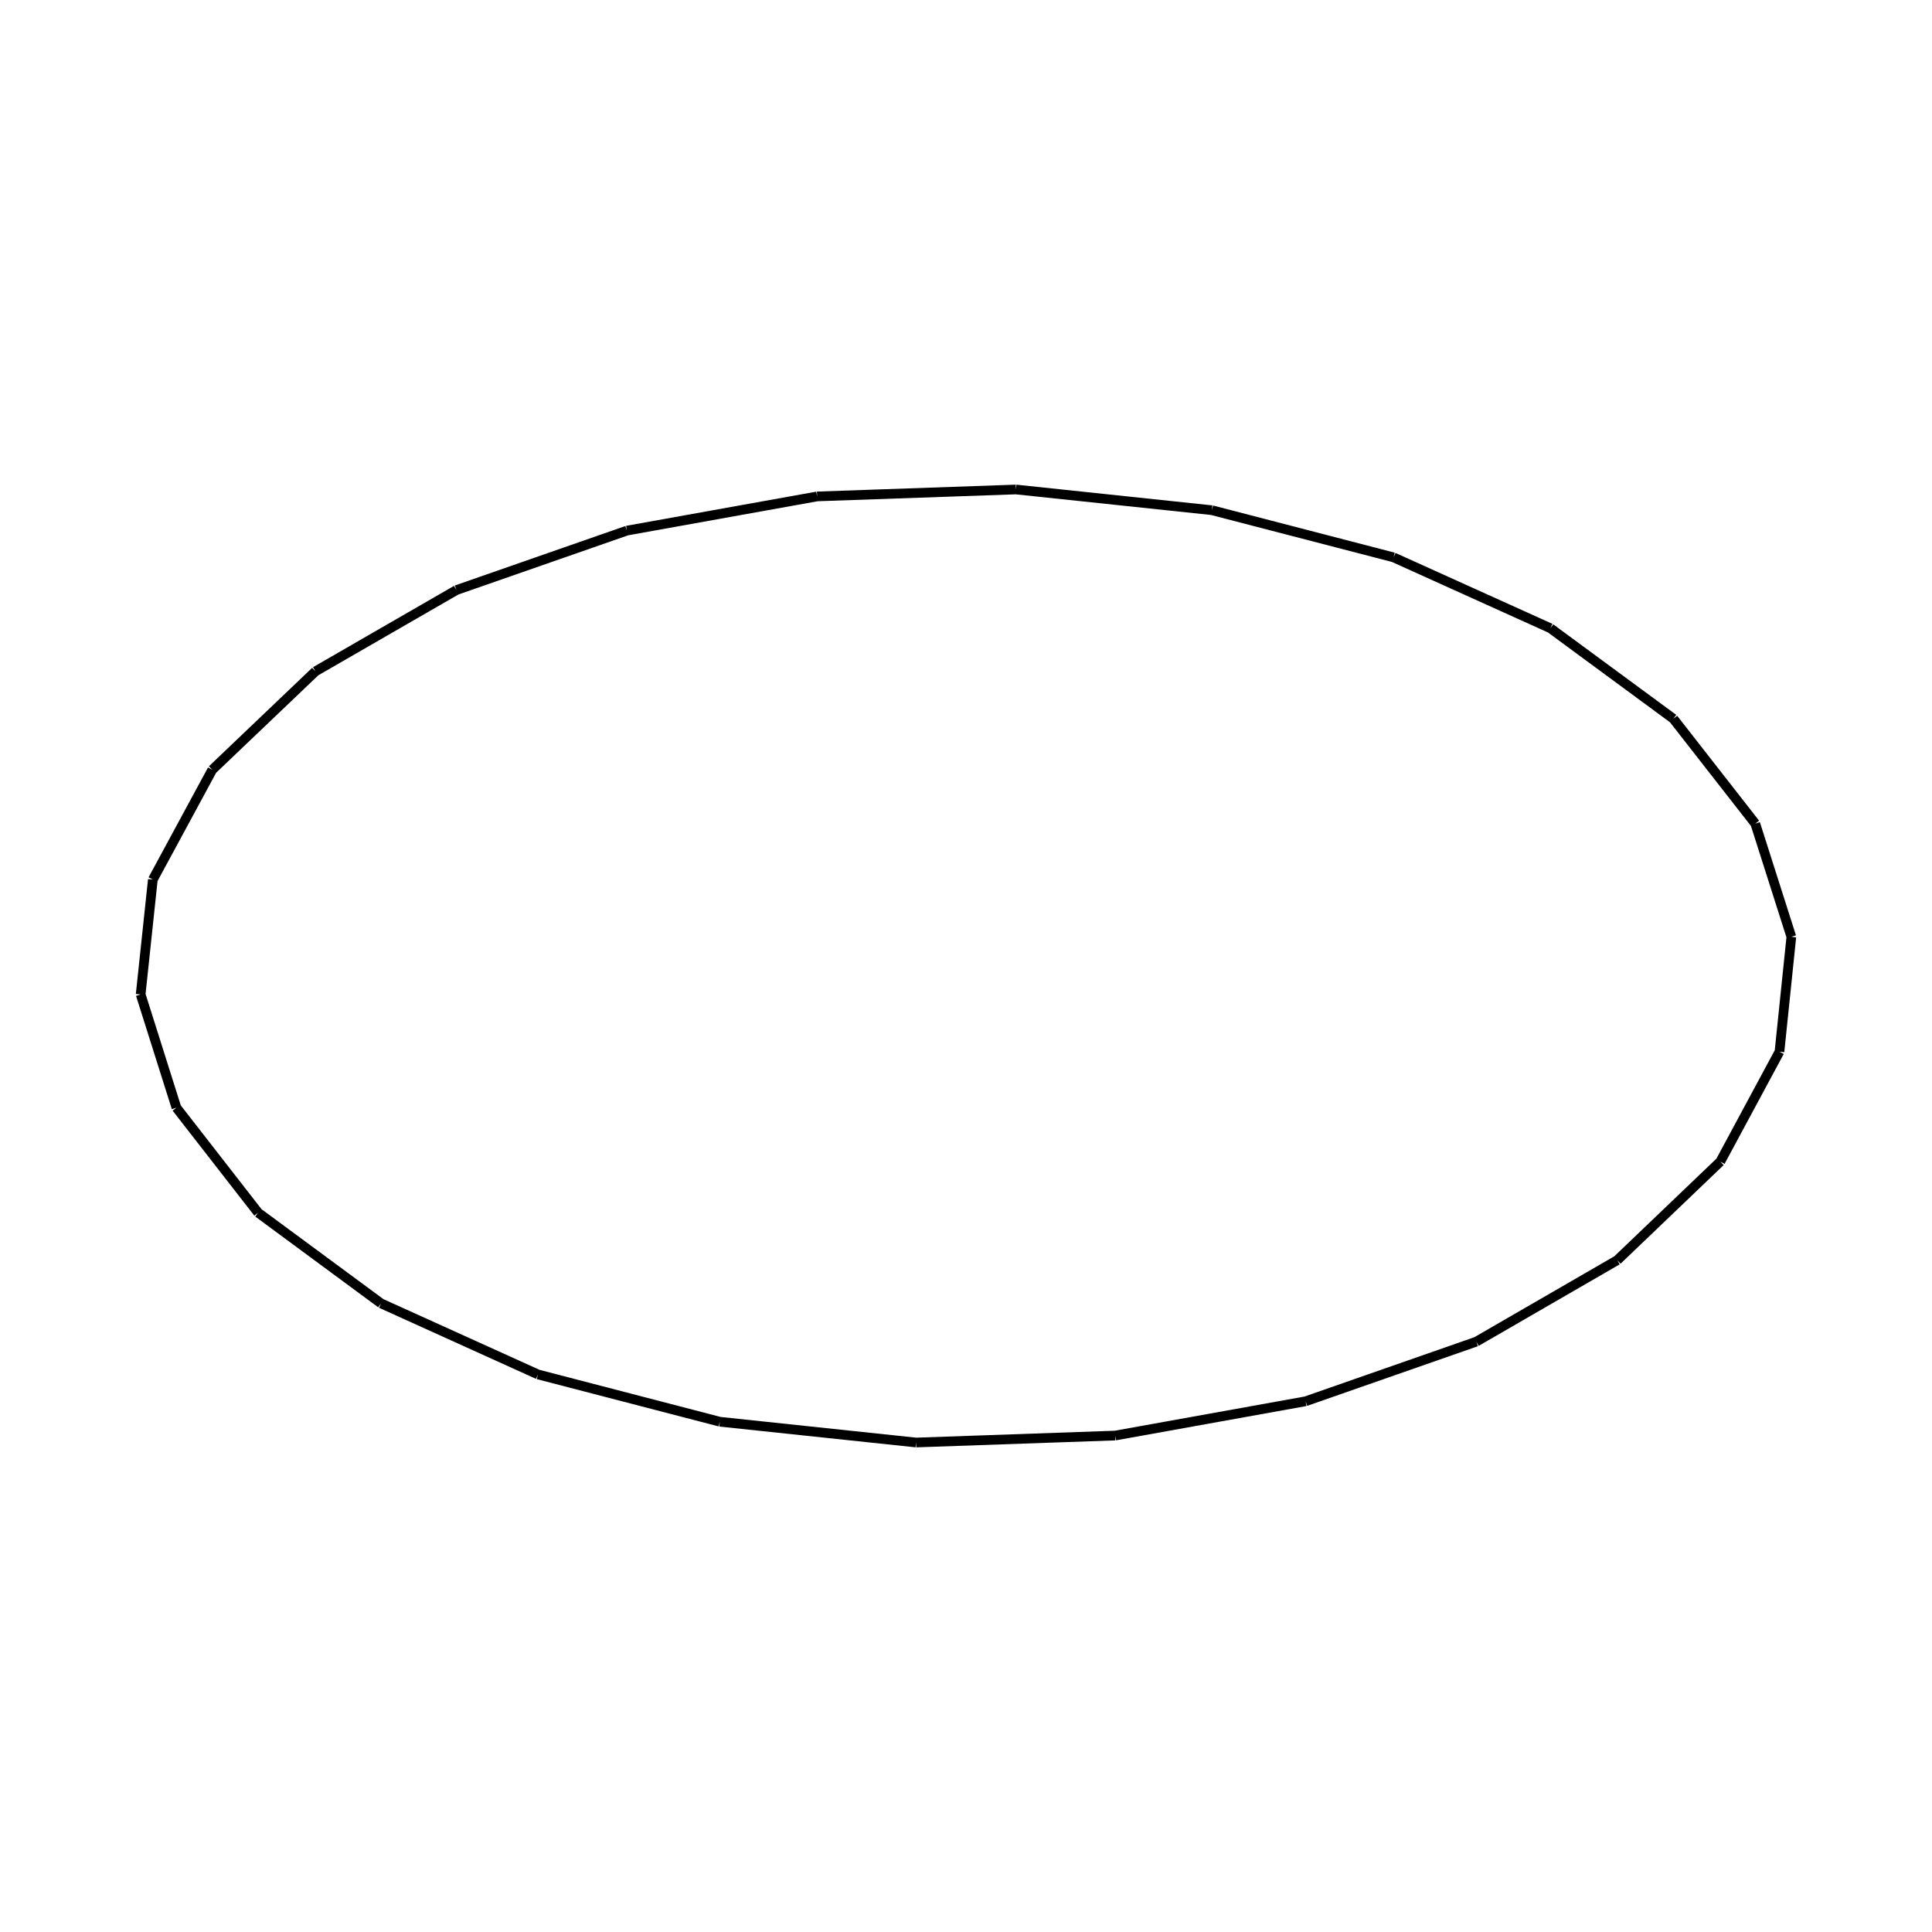
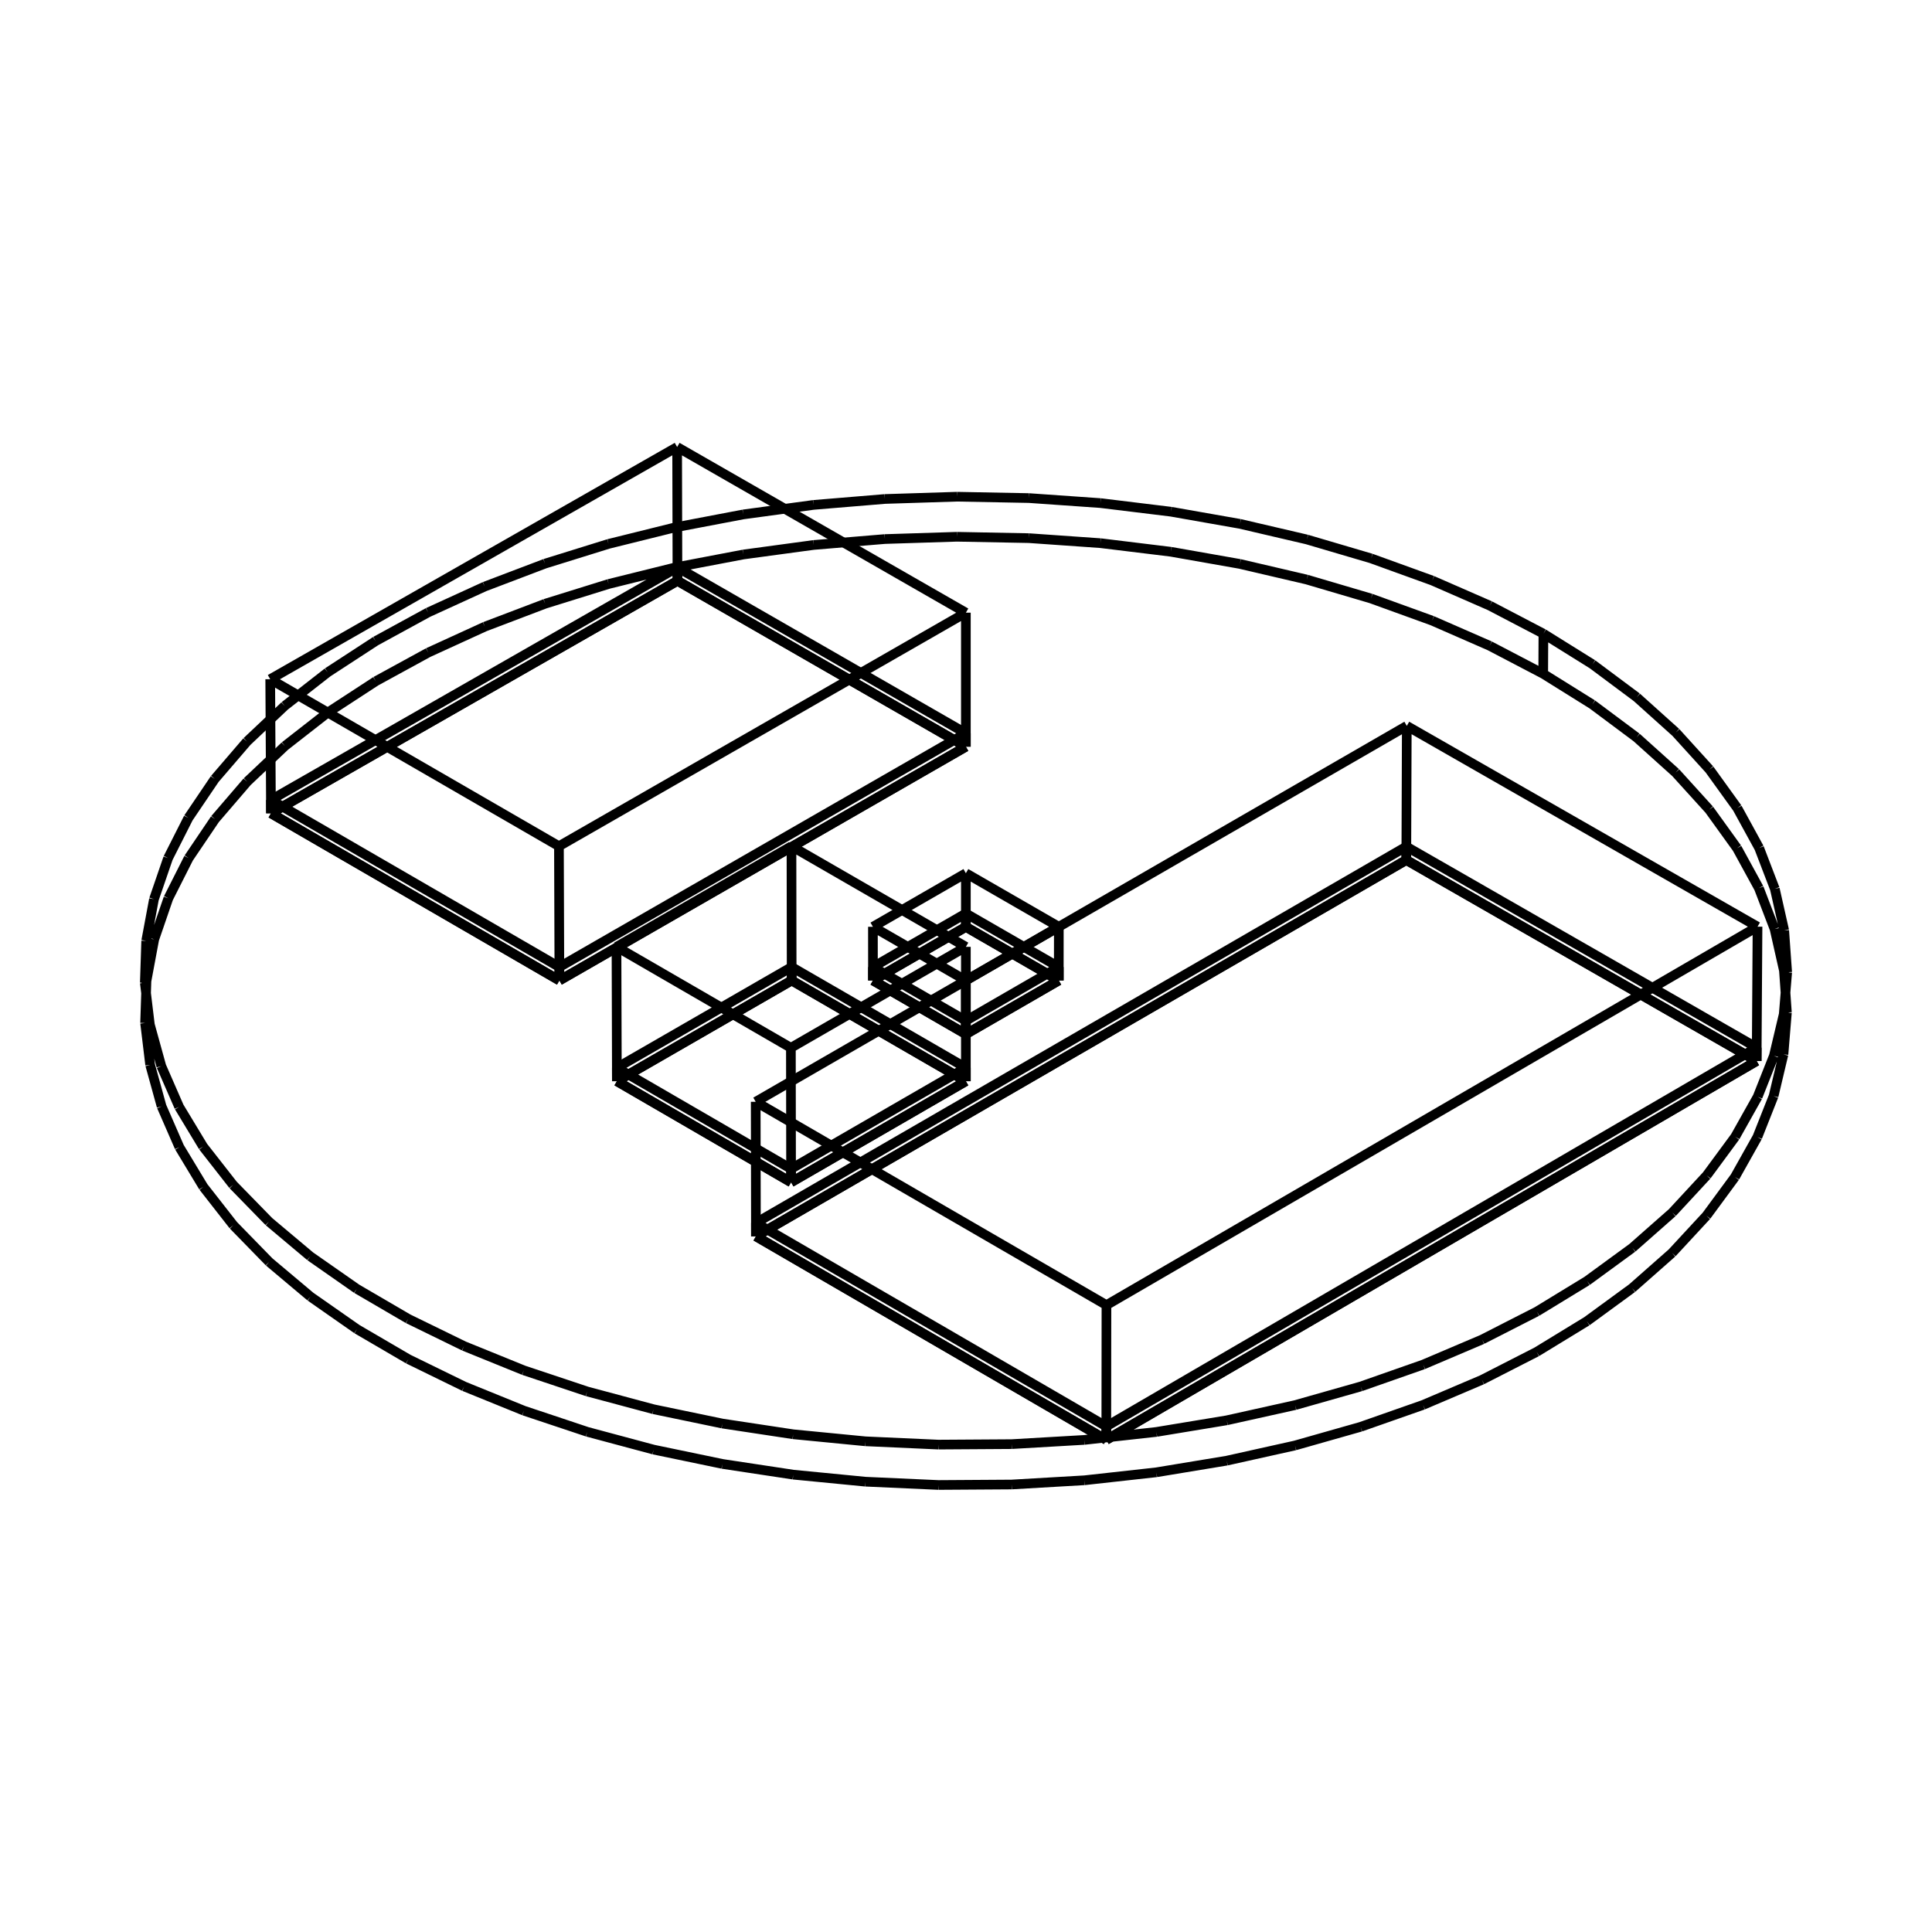
<svg xmlns="http://www.w3.org/2000/svg" viewBox="0 0 800 800">
-   <path d="M641.985,260.148 L641.985,260.142 M157.779,539.704 L157.779,539.698 M641.985,260.148 L692.904,297.624 M692.904,297.624 L726.822,341.053 M726.822,341.053 L741.76,387.913 M741.76,387.913 L736.841,435.485 M736.841,435.485 L712.338,481.003 M712.338,481.003 L669.667,521.818 M669.667,521.818 L611.302,555.552 M611.302,555.552 L540.636,580.238 M540.636,580.238 L461.781,594.437 M461.781,594.437 L379.327,597.318 M379.327,597.318 L298.079,588.715 M298.079,588.715 L222.768,569.129 M222.768,569.129 L157.779,539.704 M641.985,260.142 L692.904,297.619 M692.904,297.619 L726.822,341.047 M726.822,341.047 L741.76,387.908 M741.76,387.908 L736.841,435.48 M736.841,435.48 L712.338,480.997 M712.338,480.997 L669.667,521.812 M669.667,521.812 L611.302,555.546 M611.302,555.546 L540.636,580.233 M540.636,580.233 L461.781,594.431 M461.781,594.431 L379.327,597.313 M379.327,597.313 L298.079,588.71 M298.079,588.71 L222.768,569.124 M222.768,569.124 L157.779,539.698 M157.779,539.704 L106.89,502.155 M106.89,502.155 L73.058,458.671 M73.058,458.671 L58.24,411.784 M58.24,411.784 L63.287,364.221 M63.287,364.221 L87.896,318.745 M87.896,318.745 L130.627,277.997 M130.627,277.997 L188.991,244.337 M188.991,244.337 L259.598,219.716 M259.598,219.716 L338.347,205.56 M338.347,205.56 L420.673,202.687 M420.673,202.687 L501.8,211.264 M501.8,211.264 L577.026,230.794 M577.026,230.794 L641.985,260.148 M157.779,539.698 L106.89,502.149 M106.89,502.149 L73.058,458.665 M73.058,458.665 L58.24,411.778 M58.24,411.778 L63.287,364.215 M63.287,364.215 L87.896,318.74 M87.896,318.74 L130.627,277.991 M130.627,277.991 L188.991,244.331 M188.991,244.331 L259.598,219.711 M259.598,219.711 L338.347,205.554 M338.347,205.554 L420.673,202.682 M420.673,202.682 L501.8,211.258 M501.8,211.258 L577.026,230.789 M577.026,230.789 L641.985,260.142" stroke="black" stroke-width="4" fill="red" />
+   <path d="M639.09,262.394 L659.422,275.07 M659.422,275.07 L677.754,288.736 M677.754,288.736 L693.941,303.289 M693.941,303.289 L707.854,318.617 M707.854,318.617 L719.381,334.602 M719.381,334.602 L728.428,351.123 M728.428,351.123 L734.92,368.052 M734.92,368.052 L738.801,385.257 M738.801,385.257 L740.034,402.604 M740.034,402.604 L738.606,419.959 M738.606,419.959 L734.522,437.185 M734.522,437.185 L727.807,454.145 M727.807,454.145 L718.511,470.708 M718.511,470.708 L706.7,486.739 M706.7,486.739 L692.465,502.113 M692.465,502.113 L675.912,516.705 M675.912,516.705 L657.169,530.4 M657.169,530.4 L636.383,543.085 M636.383,543.085 L613.714,554.66 M613.714,554.66 L589.341,565.03 M589.341,565.03 L563.457,574.11 M563.457,574.11 L536.267,581.828 M536.267,581.828 L507.987,588.119 M507.987,588.119 L478.842,592.933 M478.842,592.933 L449.065,596.23 M449.065,596.23 L418.895,597.984 M418.895,597.984 L388.573,598.179 M388.573,598.179 L358.343,596.814 M358.343,596.814 L328.445,593.901 M328.445,593.901 L299.12,589.463 M299.12,589.463 L270.602,583.536 M270.602,583.536 L243.119,576.17 M243.119,576.17 L216.889,567.424 M216.889,567.424 L192.12,557.369 M192.12,557.369 L169.008,546.087 M169.008,546.087 L147.734,533.67 M147.734,533.67 L128.467,520.218 M128.467,520.218 L111.354,505.839 M111.354,505.839 L96.528,490.649 M96.528,490.649 L84.102,474.77 M84.102,474.77 L74.17,458.329 M74.17,458.329 L66.805,441.455 M66.805,441.455 L62.059,424.283 M62.059,424.283 L59.966,406.948 M59.966,406.948 L60.534,389.586 M60.534,389.586 L63.756,372.332 M63.756,372.332 L69.599,355.322 M69.599,355.322 L78.014,338.687 M78.014,338.687 L88.929,322.556 M88.929,322.556 L102.256,307.053 M102.256,307.053 L117.885,292.295 M117.885,292.295 L135.694,278.398 M135.694,278.398 L155.541,265.465 M155.541,265.465 L177.269,253.594 M177.269,253.594 L200.709,242.877 M200.709,242.877 L225.679,233.394 M225.679,233.394 L251.986,225.215 M251.986,225.215 L279.426,218.402 M279.426,218.402 L307.789,213.007 M307.789,213.007 L336.857,209.069 M336.857,209.069 L366.407,206.619 M366.407,206.619 L396.214,205.674 M396.214,205.674 L426.049,206.241 M426.049,206.241 L455.685,208.316 M455.685,208.316 L484.894,211.885 M484.894,211.885 L513.454,216.919 M513.454,216.919 L541.145,223.381 M541.145,223.381 L567.755,231.224 M567.755,231.224 L593.077,240.388 M593.077,240.388 L616.917,250.804 M616.917,250.804 L639.09,262.394 M639.09,262.394 L639.011,279.004 M639.011,279.004 L616.846,267.41 M616.846,267.41 L593.013,256.991 M593.013,256.991 L567.699,247.824 M567.699,247.824 L541.098,239.979 M541.098,239.979 L513.417,233.514 M513.417,233.514 L484.866,228.478 M484.866,228.478 L455.666,224.909 M455.666,224.909 L426.04,222.832 M426.04,222.832 L396.215,222.265 M396.215,222.265 L366.418,223.21 M366.418,223.21 L336.877,225.662 M336.877,225.662 L307.819,229.601 M307.819,229.601 L279.466,234.998 M279.466,234.998 L252.035,241.813 M252.035,241.813 L225.737,249.994 M225.737,249.994 L200.775,259.481 M200.775,259.481 L177.343,270.202 M177.343,270.202 L155.622,282.076 M155.622,282.076 L135.782,295.013 M135.782,295.013 L117.979,308.916 M117.979,308.916 L102.354,323.678 M102.354,323.678 L89.032,339.187 M89.032,339.187 L78.121,355.324 M78.121,355.324 L69.709,371.964 M69.709,371.964 L63.868,388.98 M63.868,388.98 L60.648,406.239 M60.648,406.239 L60.079,423.606 M60.079,423.606 L62.172,440.947 M62.172,440.947 L66.916,458.125 M66.916,458.125 L74.279,475.005 M74.279,475.005 L84.207,491.452 M84.207,491.452 L96.629,507.336 M96.629,507.336 L111.45,522.531 M111.45,522.531 L128.557,536.914 M128.557,536.914 L147.819,550.371 M147.819,550.371 L169.085,562.792 M169.085,562.792 L192.189,574.077 M192.189,574.077 L216.95,584.136 M216.95,584.136 L243.171,592.885 M243.171,592.885 L270.646,600.254 M270.646,600.254 L299.154,606.182 M299.154,606.182 L328.469,610.622 M328.469,610.622 L358.357,613.536 M358.357,613.536 L388.577,614.901 M388.577,614.901 L418.889,614.706 M418.889,614.706 L449.049,612.952 M449.049,612.952 L478.815,609.653 M478.815,609.653 L507.95,604.838 M507.95,604.838 L536.221,598.544 M536.221,598.544 L563.402,590.824 M563.402,590.824 L589.278,581.741 M589.278,581.741 L613.642,571.368 M613.642,571.368 L636.303,559.789 M636.303,559.789 L657.083,547.099 M657.083,547.099 L675.819,533.401 M675.819,533.401 L692.367,518.803 M692.367,518.803 L706.598,503.425 M706.598,503.425 L718.404,487.388 M718.404,487.388 L727.698,470.82 M727.698,470.82 L734.41,453.853 M734.41,453.853 L738.493,436.622 M738.493,436.622 L739.921,419.262 M739.921,419.262 L738.688,401.908 M738.688,401.908 L734.809,384.698 M734.809,384.698 L728.319,367.764 M728.319,367.764 L719.275,351.237 M719.275,351.237 L707.752,335.246 M707.752,335.246 L693.843,319.913 M693.843,319.913 L677.662,305.355 M677.662,305.355 L659.336,291.685 M659.336,291.685 L639.011,279.004 M399.946,303.645 L280.506,234.969 M231.616,400.433 L399.946,303.645 M112.179,331.222 L231.616,400.433 M280.506,234.969 L112.179,331.222 M399.946,442.144 L327.805,400.433 M327.563,483.995 L399.946,442.144 M327.805,400.433 L255.422,442.144 M255.422,442.144 L327.563,483.995 M438.422,400.433 L399.946,378.243 M399.946,422.661 L438.422,400.433 M399.946,378.243 L361.471,400.433 M361.471,400.433 L399.946,422.661 M727.425,433.791 L582.341,350.562 M458.099,590.646 L727.425,433.791 M582.341,350.562 L313.009,506.373 M313.009,506.373 L458.099,590.646 M399.946,309.188 L280.52,240.504 M280.52,240.504 L280.506,234.969 M399.946,309.188 L399.946,303.645 M231.634,405.986 L399.946,309.188 M231.634,405.986 L231.616,400.433 M112.211,336.768 L231.634,405.986 M112.211,336.768 L112.179,331.222 M280.52,240.504 L112.211,336.768 M399.946,447.702 L327.813,405.986 M327.813,405.986 L327.805,400.433 M399.946,447.702 L399.946,442.144 M327.571,489.558 L399.946,447.702 M327.571,489.558 L327.563,483.995 M327.813,405.986 L255.438,447.702 M255.438,447.702 L255.422,442.144 M255.438,447.702 L327.571,489.558 M438.418,405.986 L399.946,383.794 M399.946,383.794 L399.946,378.243 M438.418,405.986 L438.422,400.433 M399.946,428.217 L438.418,405.986 M399.946,428.217 L399.946,422.661 M399.946,383.794 L361.475,405.986 M361.475,405.986 L361.471,400.433 M361.475,405.986 L399.946,428.217 M727.389,439.348 L582.32,356.11 M582.32,356.11 L582.341,350.562 M727.389,439.348 L727.425,433.791 M458.093,596.221 L727.389,439.348 M458.093,596.221 L458.099,590.646 M582.32,356.11 L313.019,511.938 M313.019,511.938 L313.009,506.373 M313.019,511.938 L458.093,596.221" stroke="black" stroke-width="4" fill="red" />
+   <path d="M327.813,405.986 L327.732,350.396 M255.438,447.702 L255.277,392.065 M327.813,405.986 L255.438,447.702 M327.732,350.396 L255.277,392.065 M327.571,489.558 L327.491,433.874 M255.438,447.702 L327.571,489.558 M255.277,392.065 L327.491,433.874 M399.946,447.702 L399.946,392.065 M327.571,489.558 L399.946,447.702 M327.491,433.874 L399.946,392.065 M399.946,447.702 L327.813,405.986 M399.946,392.065 L327.732,350.396" stroke="black" stroke-width="4" fill="red" />
+   <path d="M582.32,356.11 L582.523,300.576 M313.019,511.938 L312.922,456.23 M582.32,356.11 L313.019,511.938 M582.523,300.576 L312.922,456.23 M458.093,596.221 L458.158,540.42 M313.019,511.938 L458.093,596.221 M312.922,456.23 L458.158,540.42 M727.389,439.348 L727.754,383.72 M458.093,596.221 L727.389,439.348 M458.158,540.42 L727.754,383.72 M727.389,439.348 L582.32,356.11 M727.754,383.72 L582.523,300.576" stroke="black" stroke-width="4" fill="red" />
+   <path d="M399.946,383.794 L399.946,361.583 M361.475,405.986 L361.458,383.765 M399.946,383.794 L361.475,405.986 M399.946,361.583 L361.458,383.765 M399.946,428.217 L399.946,405.986 M361.475,405.986 L399.946,428.217 M361.458,383.765 L399.946,405.986 M438.418,405.986 L438.435,383.765 M399.946,428.217 L438.418,405.986 M399.946,405.986 L438.435,383.765 M438.418,405.986 L399.946,383.794 M438.435,383.765 L399.946,361.583" stroke="black" stroke-width="4" fill="red" />
+   <path d="M280.52,240.504 L280.388,185.099 M112.211,336.768 L111.892,281.255 M280.52,240.504 L112.211,336.768 M280.388,185.099 L111.892,281.255 M231.634,405.986 L231.447,350.396 M112.211,336.768 L231.634,405.986 M111.892,281.255 L231.447,350.396 M399.946,309.188 L399.946,253.706 M231.634,405.986 L399.946,309.188 M231.447,350.396 L399.946,253.706 M399.946,309.188 L280.52,240.504 M399.946,253.706 L280.388,185.099" stroke="black" stroke-width="4" fill="red" />
</svg>
